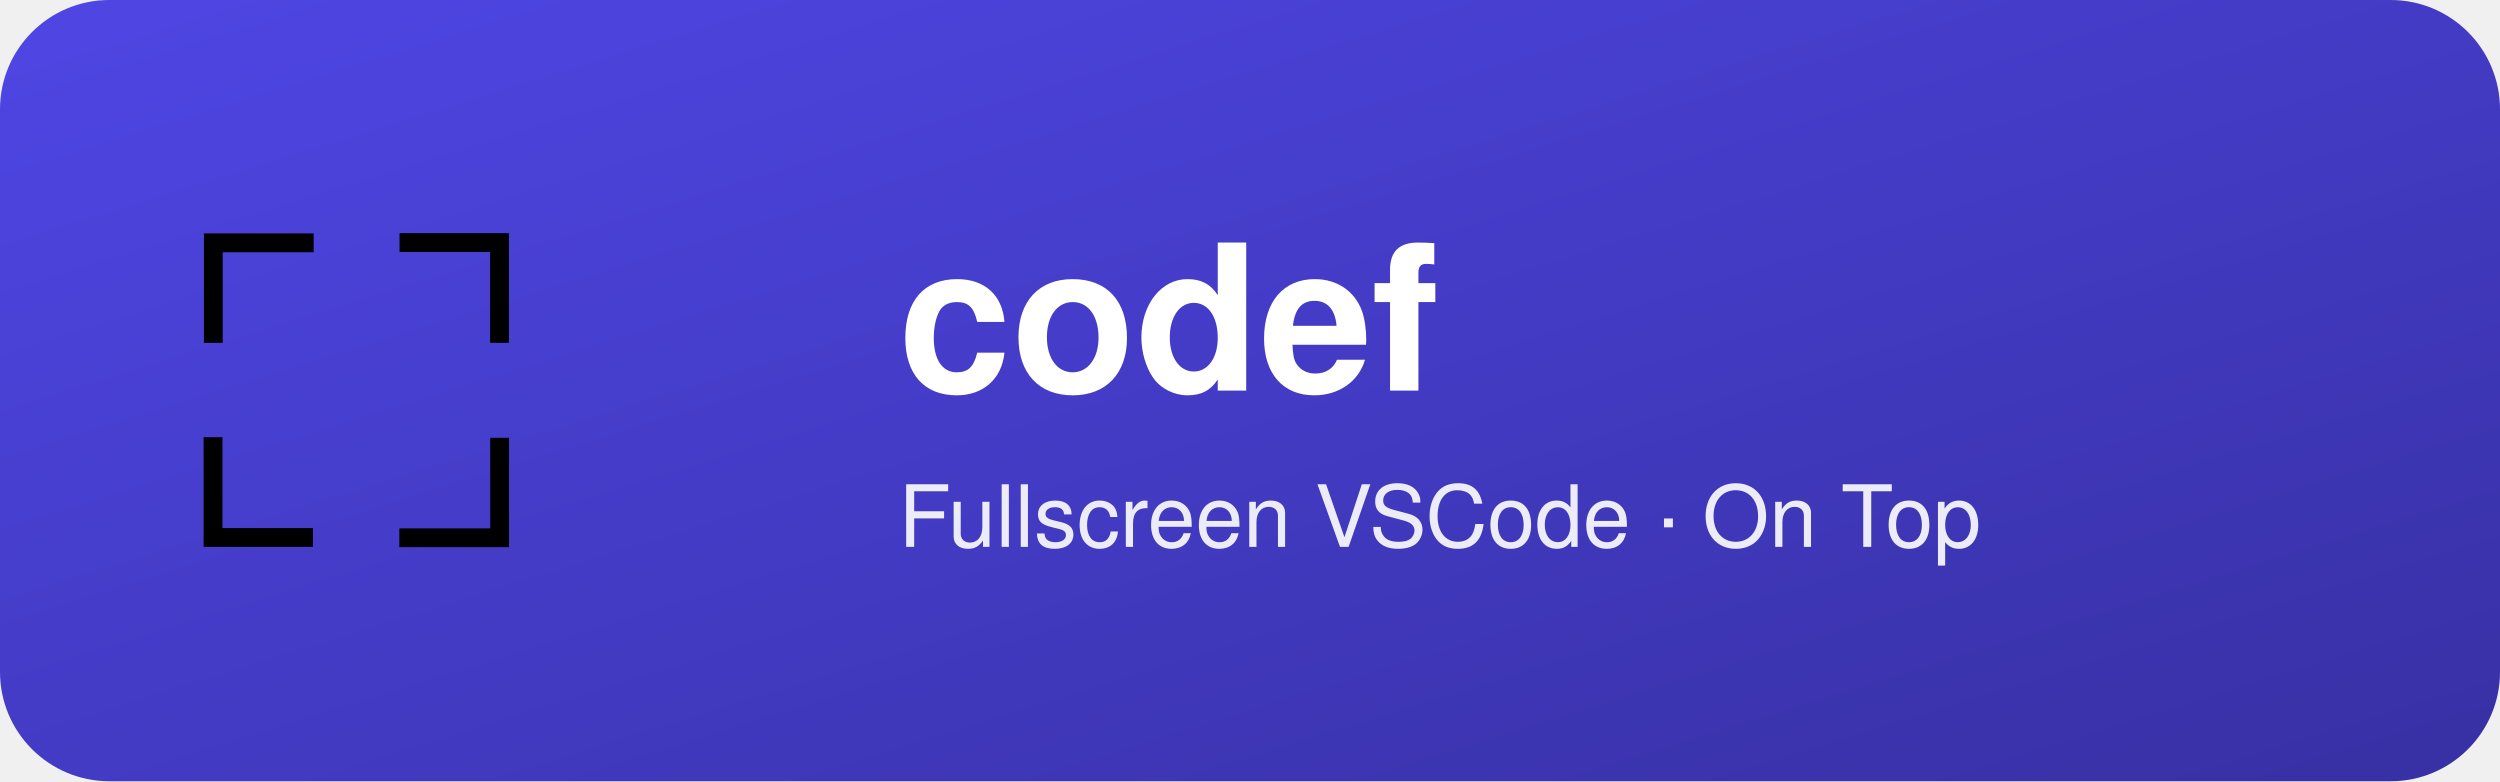
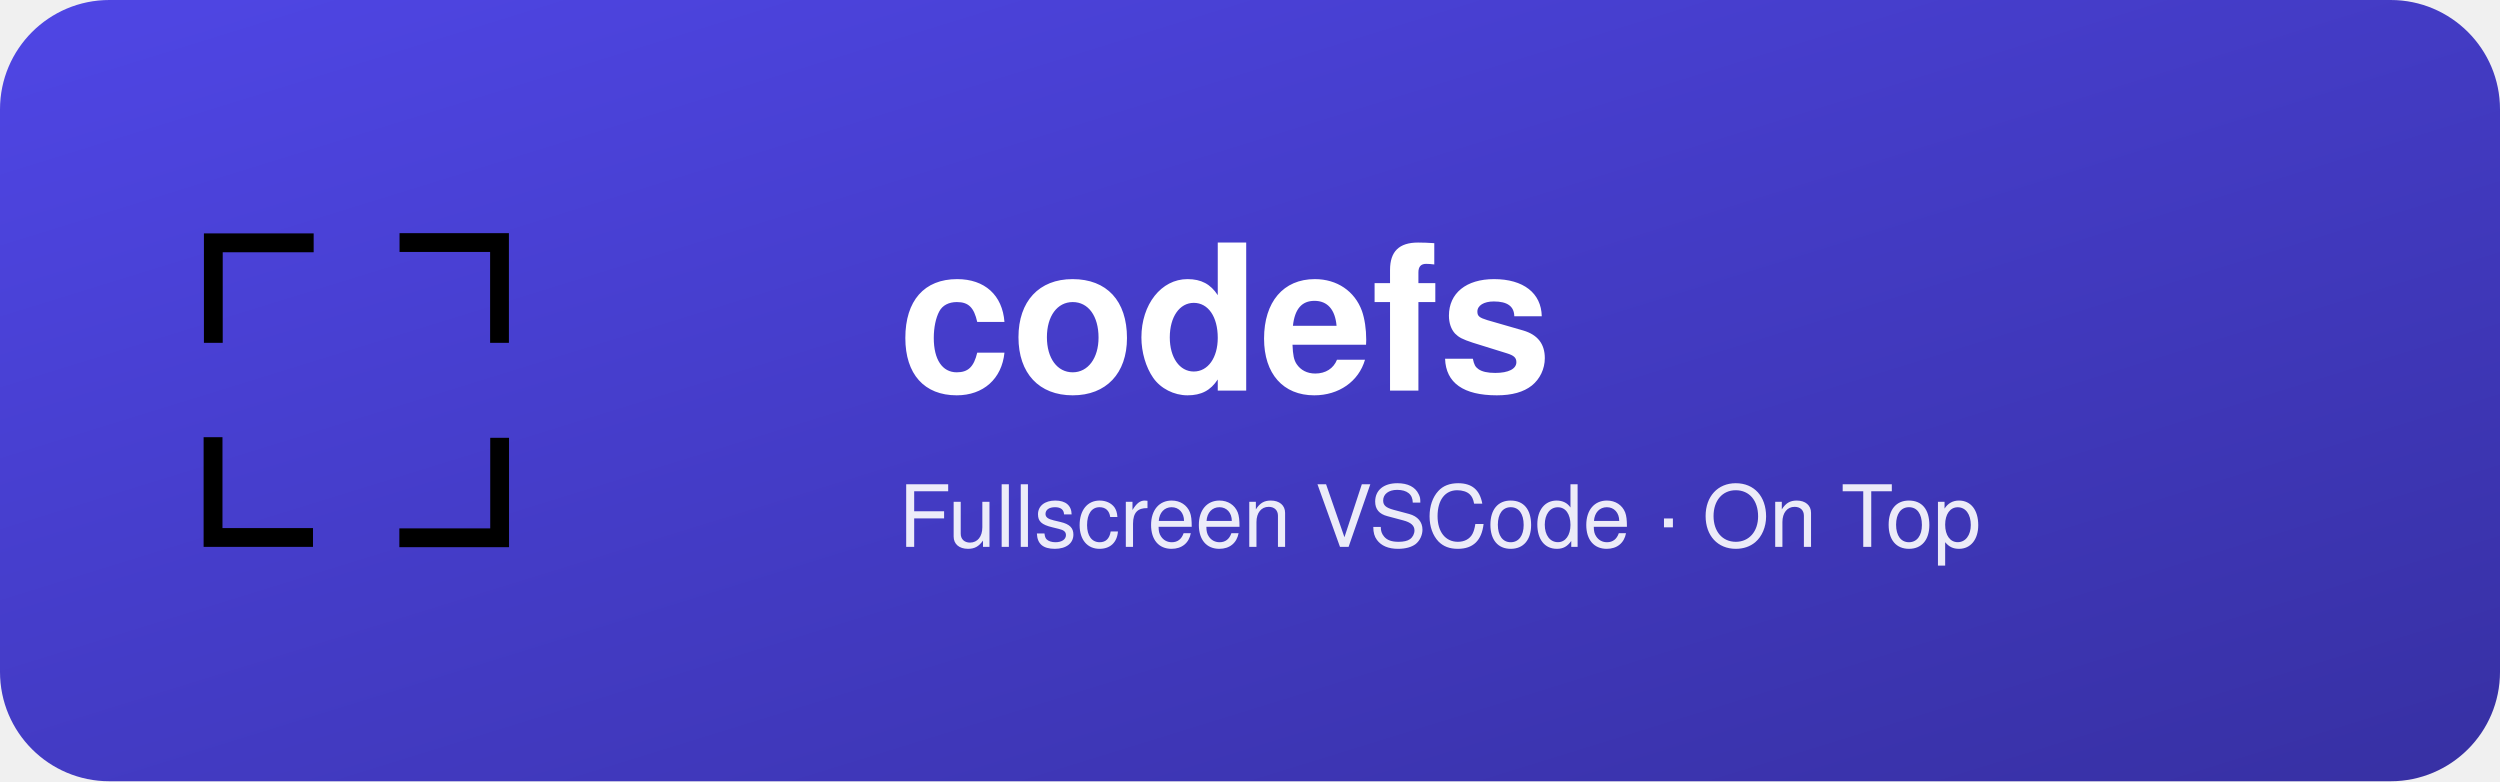
- <svg xmlns="http://www.w3.org/2000/svg" width="640" height="200" viewBox="0 0 640 200" role="img" aria-label="codef">
+ <svg xmlns="http://www.w3.org/2000/svg" width="640" height="200" viewBox="0 0 640 200" role="img" aria-label="codefs">
  <defs>
    <linearGradient id="g" x1="0%" y1="0%" x2="100%" y2="100%">
      <stop offset="0%" stop-color="#4F46E5" />
      <stop offset="100%" stop-color="#3730A3" />
    </linearGradient>
  </defs>
  <rect width="640" height="200" rx="28" fill="url(#g)" />
  <text x="50" y="140" font-size="118">⛶</text>
-   <text x="230" y="100" font-family="Segoe UI, Helvetica, Arial, sans-serif" font-size="52" font-weight="700" fill="#ffffff">codef</text>
+   <text x="230" y="100" font-family="Segoe UI, Helvetica, Arial, sans-serif" font-size="52" font-weight="700" fill="#ffffff">codefs</text>
  <text x="230" y="140" font-family="Segoe UI, Helvetica, Arial, sans-serif" font-size="22" font-weight="500" fill="#ffffff" fill-opacity="0.9">Fullscreen VSCode · On Top</text>
</svg>
